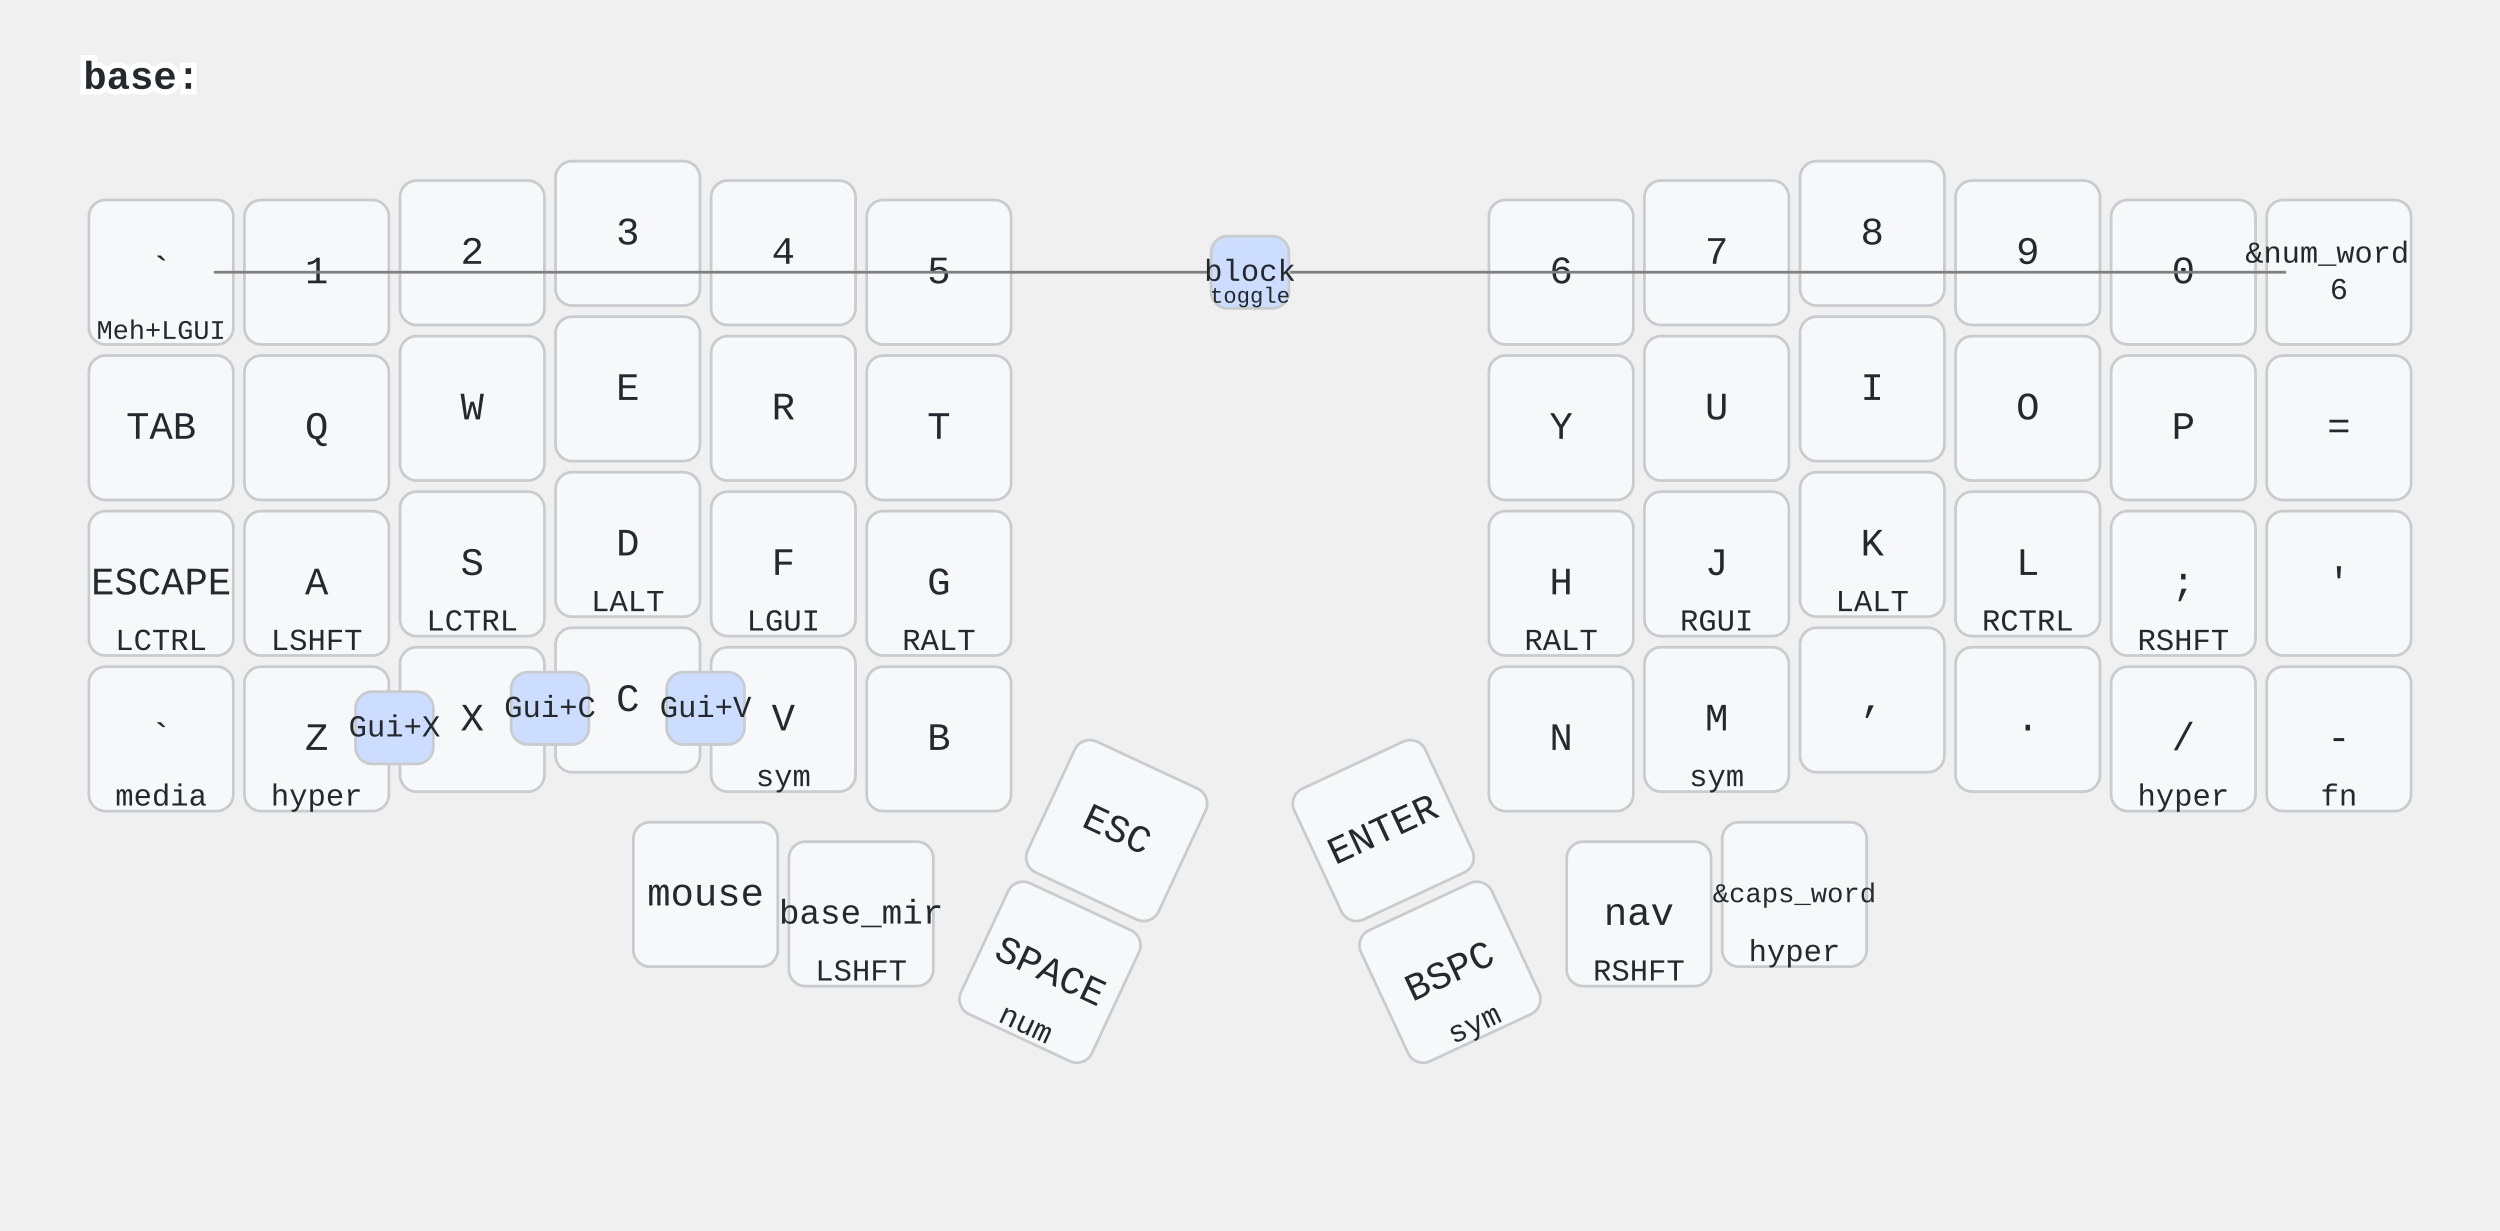
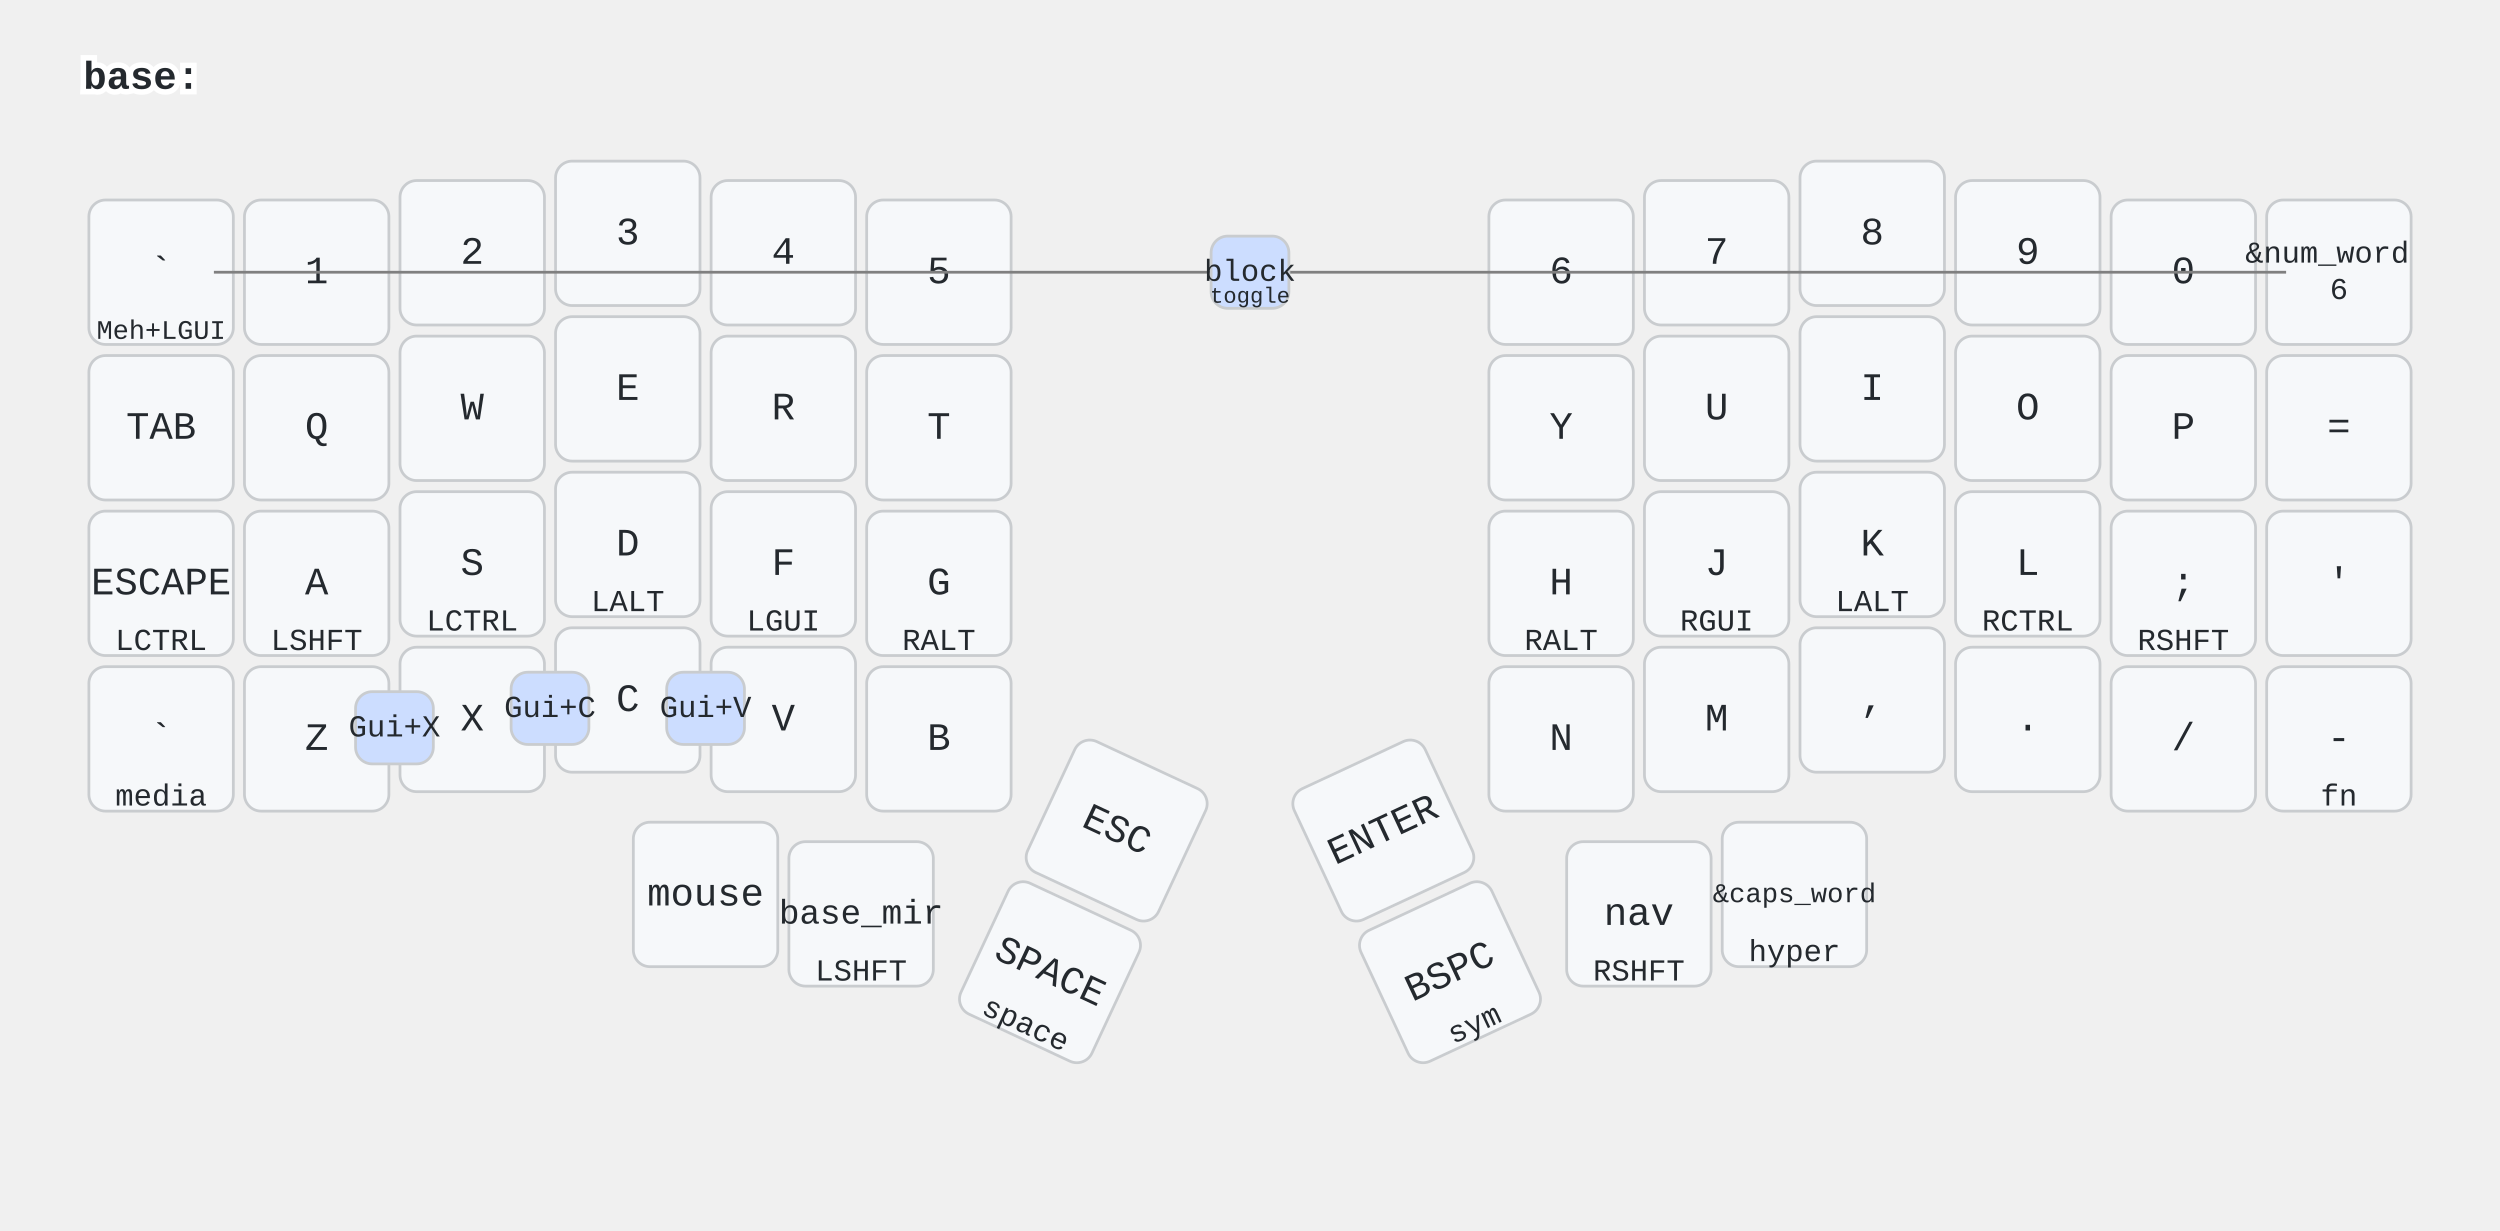
<svg xmlns="http://www.w3.org/2000/svg" width="900" height="443" viewBox="0 0 900 443" class="keymap">
  <style>/* inherit to force styles through use tags */
svg path {
    fill: inherit;
}

/* font and background color specifications */
svg.keymap {
    font-family: SFMono-Regular,Consolas,Liberation Mono,Menlo,monospace;
    font-size: 14px;
    font-kerning: normal;
    text-rendering: optimizeLegibility;
    fill: #24292e;
}

/* default key styling */
rect.key {
    fill: #f6f8fa;
}

rect.key, rect.combo {
    stroke: #c9cccf;
    stroke-width: 1;
}

/* default key side styling, only used is draw_key_sides is set */
rect.side {
    filter: brightness(90%);
}

/* color accent for combo boxes */
rect.combo, rect.combo-separate {
    fill: #cdf;
}

/* color accent for held keys */
rect.held, rect.combo.held {
    fill: #fdd;
}

/* color accent for ghost (optional) keys */
rect.ghost, rect.combo.ghost {
    stroke-dasharray: 4, 4;
    stroke-width: 2;
}

text {
    text-anchor: middle;
    dominant-baseline: middle;
}

/* styling for layer labels */
text.label {
    font-weight: bold;
    text-anchor: start;
    stroke: white;
    stroke-width: 4;
    paint-order: stroke;
}

/* styling for optional footer */
text.footer {
    text-anchor: end;
    dominant-baseline: auto;
    stroke: white;
    stroke-width: 4;
    paint-order: stroke;
}

/* styling for combo tap, and key non-tap label text */
text.combo, text.hold, text.shifted, text.left, text.right, text.tl, text.tr, text.bl, text.br {
    font-size: 11px;
}

text.hold, text.bl, text.br {
    text-anchor: middle;
    dominant-baseline: auto;
}

text.shifted, text.tl, text.tr {
    text-anchor: middle;
    dominant-baseline: hanging;
}

text.left, text.tl, text.bl {
    text-anchor: start;
}

text.right, text.tr, text.br {
    text-anchor: end;
}

text.layer-activator {
    text-decoration: underline;
}

/* styling for hold/shifted label text in combo box */
text.combo.hold, text.combo.shifted, text.combo.left, text.combo.right {
    font-size: 8px;
}

/* lighter symbol for transparent keys */
text.trans {
    fill: #7b7e81;
}

/* styling for combo dendrons */
path.combo {
    stroke-width: 1;
    stroke: gray;
    fill: none;
}

/* Start Tabler Icons Cleanup */
/* cannot use height/width with glyphs */
.icon-tabler &gt; path {
    fill: inherit;
    stroke: inherit;
    stroke-width: 2;
}
/* hide tabler's default box */
.icon-tabler &gt; path[stroke="none"][fill="none"] {
    visibility: hidden;
}
/* End Tabler Icons Cleanup */
</style>
  <g transform="translate(30, 0)" class="layer-base">
    <text x="0" y="28" class="label" id="base">base:</text>
    <g transform="translate(0, 56)">
      <g transform="translate(28, 42)" class="key keypos-0">
        <rect rx="6" ry="6" x="-26" y="-26" width="52" height="52" class="key" />
        <text x="0" y="0" class="key tap">`</text>
        <text x="0" y="24" class="key hold">
          <tspan style="font-size: 88%">Meh+LGUI</tspan>
        </text>
      </g>
      <g transform="translate(84, 42)" class="key keypos-1">
        <rect rx="6" ry="6" x="-26" y="-26" width="52" height="52" class="key" />
        <text x="0" y="0" class="key tap">1</text>
      </g>
      <g transform="translate(140, 35)" class="key keypos-2">
        <rect rx="6" ry="6" x="-26" y="-26" width="52" height="52" class="key" />
        <text x="0" y="0" class="key tap">2</text>
      </g>
      <g transform="translate(196, 28)" class="key keypos-3">
        <rect rx="6" ry="6" x="-26" y="-26" width="52" height="52" class="key" />
        <text x="0" y="0" class="key tap">3</text>
      </g>
      <g transform="translate(252, 35)" class="key keypos-4">
        <rect rx="6" ry="6" x="-26" y="-26" width="52" height="52" class="key" />
        <text x="0" y="0" class="key tap">4</text>
      </g>
      <g transform="translate(308, 42)" class="key keypos-5">
        <rect rx="6" ry="6" x="-26" y="-26" width="52" height="52" class="key" />
        <text x="0" y="0" class="key tap">5</text>
      </g>
      <g transform="translate(532, 42)" class="key keypos-6">
        <rect rx="6" ry="6" x="-26" y="-26" width="52" height="52" class="key" />
        <text x="0" y="0" class="key tap">6</text>
      </g>
      <g transform="translate(588, 35)" class="key keypos-7">
        <rect rx="6" ry="6" x="-26" y="-26" width="52" height="52" class="key" />
        <text x="0" y="0" class="key tap">7</text>
      </g>
      <g transform="translate(644, 28)" class="key keypos-8">
        <rect rx="6" ry="6" x="-26" y="-26" width="52" height="52" class="key" />
        <text x="0" y="0" class="key tap">8</text>
      </g>
      <g transform="translate(700, 35)" class="key keypos-9">
        <rect rx="6" ry="6" x="-26" y="-26" width="52" height="52" class="key" />
        <text x="0" y="0" class="key tap">9</text>
      </g>
      <g transform="translate(756, 42)" class="key keypos-10">
        <rect rx="6" ry="6" x="-26" y="-26" width="52" height="52" class="key" />
        <text x="0" y="0" class="key tap">0</text>
      </g>
      <g transform="translate(812, 42)" class="key keypos-11">
        <rect rx="6" ry="6" x="-26" y="-26" width="52" height="52" class="key" />
        <text x="0" y="0" class="key tap">
          <tspan x="0" dy="-0.6em" style="font-size: 78%">&amp;num_word</tspan>
          <tspan x="0" dy="1.2em" style="font-size: 78%">6</tspan>
        </text>
      </g>
      <g transform="translate(28, 98)" class="key keypos-12">
        <rect rx="6" ry="6" x="-26" y="-26" width="52" height="52" class="key" />
        <text x="0" y="0" class="key tap">TAB</text>
      </g>
      <g transform="translate(84, 98)" class="key keypos-13">
        <rect rx="6" ry="6" x="-26" y="-26" width="52" height="52" class="key" />
        <text x="0" y="0" class="key tap">Q</text>
      </g>
      <g transform="translate(140, 91)" class="key keypos-14">
        <rect rx="6" ry="6" x="-26" y="-26" width="52" height="52" class="key" />
        <text x="0" y="0" class="key tap">W</text>
      </g>
      <g transform="translate(196, 84)" class="key keypos-15">
        <rect rx="6" ry="6" x="-26" y="-26" width="52" height="52" class="key" />
        <text x="0" y="0" class="key tap">E</text>
      </g>
      <g transform="translate(252, 91)" class="key keypos-16">
        <rect rx="6" ry="6" x="-26" y="-26" width="52" height="52" class="key" />
        <text x="0" y="0" class="key tap">R</text>
      </g>
      <g transform="translate(308, 98)" class="key keypos-17">
        <rect rx="6" ry="6" x="-26" y="-26" width="52" height="52" class="key" />
        <text x="0" y="0" class="key tap">T</text>
      </g>
      <g transform="translate(532, 98)" class="key keypos-18">
        <rect rx="6" ry="6" x="-26" y="-26" width="52" height="52" class="key" />
        <text x="0" y="0" class="key tap">Y</text>
      </g>
      <g transform="translate(588, 91)" class="key keypos-19">
        <rect rx="6" ry="6" x="-26" y="-26" width="52" height="52" class="key" />
        <text x="0" y="0" class="key tap">U</text>
      </g>
      <g transform="translate(644, 84)" class="key keypos-20">
        <rect rx="6" ry="6" x="-26" y="-26" width="52" height="52" class="key" />
        <text x="0" y="0" class="key tap">I</text>
      </g>
      <g transform="translate(700, 91)" class="key keypos-21">
        <rect rx="6" ry="6" x="-26" y="-26" width="52" height="52" class="key" />
        <text x="0" y="0" class="key tap">O</text>
      </g>
      <g transform="translate(756, 98)" class="key keypos-22">
        <rect rx="6" ry="6" x="-26" y="-26" width="52" height="52" class="key" />
        <text x="0" y="0" class="key tap">P</text>
      </g>
      <g transform="translate(812, 98)" class="key keypos-23">
        <rect rx="6" ry="6" x="-26" y="-26" width="52" height="52" class="key" />
        <text x="0" y="0" class="key tap">=</text>
      </g>
      <g transform="translate(28, 154)" class="key keypos-24">
        <rect rx="6" ry="6" x="-26" y="-26" width="52" height="52" class="key" />
        <text x="0" y="0" class="key tap">ESCAPE</text>
        <text x="0" y="24" class="key hold">LCTRL</text>
      </g>
      <g transform="translate(84, 154)" class="key keypos-25">
        <rect rx="6" ry="6" x="-26" y="-26" width="52" height="52" class="key" />
        <text x="0" y="0" class="key tap">A</text>
        <text x="0" y="24" class="key hold">LSHFT</text>
      </g>
      <g transform="translate(140, 147)" class="key keypos-26">
        <rect rx="6" ry="6" x="-26" y="-26" width="52" height="52" class="key" />
        <text x="0" y="0" class="key tap">S</text>
        <text x="0" y="24" class="key hold">LCTRL</text>
      </g>
      <g transform="translate(196, 140)" class="key keypos-27">
        <rect rx="6" ry="6" x="-26" y="-26" width="52" height="52" class="key" />
        <text x="0" y="0" class="key tap">D</text>
        <text x="0" y="24" class="key hold">LALT</text>
      </g>
      <g transform="translate(252, 147)" class="key keypos-28">
        <rect rx="6" ry="6" x="-26" y="-26" width="52" height="52" class="key" />
        <text x="0" y="0" class="key tap">F</text>
        <text x="0" y="24" class="key hold">LGUI</text>
      </g>
      <g transform="translate(308, 154)" class="key keypos-29">
        <rect rx="6" ry="6" x="-26" y="-26" width="52" height="52" class="key" />
        <text x="0" y="0" class="key tap">G</text>
        <text x="0" y="24" class="key hold">RALT</text>
      </g>
      <g transform="translate(532, 154)" class="key keypos-30">
        <rect rx="6" ry="6" x="-26" y="-26" width="52" height="52" class="key" />
        <text x="0" y="0" class="key tap">H</text>
        <text x="0" y="24" class="key hold">RALT</text>
      </g>
      <g transform="translate(588, 147)" class="key keypos-31">
        <rect rx="6" ry="6" x="-26" y="-26" width="52" height="52" class="key" />
        <text x="0" y="0" class="key tap">J</text>
        <text x="0" y="24" class="key hold">RGUI</text>
      </g>
      <g transform="translate(644, 140)" class="key keypos-32">
        <rect rx="6" ry="6" x="-26" y="-26" width="52" height="52" class="key" />
        <text x="0" y="0" class="key tap">K</text>
        <text x="0" y="24" class="key hold">LALT</text>
      </g>
      <g transform="translate(700, 147)" class="key keypos-33">
        <rect rx="6" ry="6" x="-26" y="-26" width="52" height="52" class="key" />
        <text x="0" y="0" class="key tap">L</text>
        <text x="0" y="24" class="key hold">RCTRL</text>
      </g>
      <g transform="translate(756, 154)" class="key keypos-34">
        <rect rx="6" ry="6" x="-26" y="-26" width="52" height="52" class="key" />
        <text x="0" y="0" class="key tap">;</text>
        <text x="0" y="24" class="key hold">RSHFT</text>
      </g>
      <g transform="translate(812, 154)" class="key keypos-35">
        <rect rx="6" ry="6" x="-26" y="-26" width="52" height="52" class="key" />
        <text x="0" y="0" class="key tap">'</text>
      </g>
      <g transform="translate(28, 210)" class="key keypos-36">
        <rect rx="6" ry="6" x="-26" y="-26" width="52" height="52" class="key" />
        <text x="0" y="0" class="key tap">`</text>
        <text x="0" y="24" class="key hold">media</text>
      </g>
      <g transform="translate(84, 210)" class="key keypos-37">
        <rect rx="6" ry="6" x="-26" y="-26" width="52" height="52" class="key" />
        <text x="0" y="0" class="key tap">Z</text>
-         <text x="0" y="24" class="key hold">hyper</text>
      </g>
      <g transform="translate(140, 203)" class="key keypos-38">
        <rect rx="6" ry="6" x="-26" y="-26" width="52" height="52" class="key" />
        <text x="0" y="0" class="key tap">X</text>
      </g>
      <g transform="translate(196, 196)" class="key keypos-39">
        <rect rx="6" ry="6" x="-26" y="-26" width="52" height="52" class="key" />
        <text x="0" y="0" class="key tap">C</text>
      </g>
      <g transform="translate(252, 203)" class="key keypos-40">
        <rect rx="6" ry="6" x="-26" y="-26" width="52" height="52" class="key" />
        <text x="0" y="0" class="key tap">V</text>
-         <text x="0" y="24" class="key hold">sym</text>
      </g>
      <g transform="translate(308, 210)" class="key keypos-41">
        <rect rx="6" ry="6" x="-26" y="-26" width="52" height="52" class="key" />
        <text x="0" y="0" class="key tap">B</text>
      </g>
      <g transform="translate(372, 243) rotate(25.0)" class="key keypos-42">
        <rect rx="6" ry="6" x="-26" y="-26" width="52" height="52" class="key" />
        <text x="0" y="0" class="key tap">ESC</text>
      </g>
      <g transform="translate(468, 243) rotate(-25.0)" class="key keypos-43">
        <rect rx="6" ry="6" x="-26" y="-26" width="52" height="52" class="key" />
        <text x="0" y="0" class="key tap">ENTER</text>
      </g>
      <g transform="translate(532, 210)" class="key keypos-44">
        <rect rx="6" ry="6" x="-26" y="-26" width="52" height="52" class="key" />
        <text x="0" y="0" class="key tap">N</text>
      </g>
      <g transform="translate(588, 203)" class="key keypos-45">
        <rect rx="6" ry="6" x="-26" y="-26" width="52" height="52" class="key" />
        <text x="0" y="0" class="key tap">M</text>
-         <text x="0" y="24" class="key hold">sym</text>
      </g>
      <g transform="translate(644, 196)" class="key keypos-46">
        <rect rx="6" ry="6" x="-26" y="-26" width="52" height="52" class="key" />
        <text x="0" y="0" class="key tap">,</text>
      </g>
      <g transform="translate(700, 203)" class="key keypos-47">
        <rect rx="6" ry="6" x="-26" y="-26" width="52" height="52" class="key" />
        <text x="0" y="0" class="key tap">.</text>
      </g>
      <g transform="translate(756, 210)" class="key keypos-48">
        <rect rx="6" ry="6" x="-26" y="-26" width="52" height="52" class="key" />
        <text x="0" y="0" class="key tap">/</text>
-         <text x="0" y="24" class="key hold">hyper</text>
      </g>
      <g transform="translate(812, 210)" class="key keypos-49">
        <rect rx="6" ry="6" x="-26" y="-26" width="52" height="52" class="key" />
        <text x="0" y="0" class="key tap">-</text>
        <text x="0" y="24" class="key hold">fn</text>
      </g>
      <g transform="translate(224, 266)" class="key keypos-50">
        <rect rx="6" ry="6" x="-26" y="-26" width="52" height="52" class="key" />
        <text x="0" y="0" class="key tap">mouse</text>
      </g>
      <g transform="translate(280, 273)" class="key keypos-51">
        <rect rx="6" ry="6" x="-26" y="-26" width="52" height="52" class="key" />
        <text x="0" y="0" class="key tap">
          <tspan style="font-size: 88%">base_mir</tspan>
        </text>
        <text x="0" y="24" class="key hold">LSHFT</text>
      </g>
      <g transform="translate(348, 294) rotate(25.0)" class="key keypos-52">
        <rect rx="6" ry="6" x="-26" y="-26" width="52" height="52" class="key" />
        <text x="0" y="0" class="key tap">SPACE</text>
-         <text x="0" y="24" class="key hold">num</text>
+         <text x="0" y="24" class="key hold">space</text>
      </g>
      <g transform="translate(492, 294) rotate(-25.0)" class="key keypos-53">
        <rect rx="6" ry="6" x="-26" y="-26" width="52" height="52" class="key" />
        <text x="0" y="0" class="key tap">BSPC</text>
        <text x="0" y="24" class="key hold">sym</text>
      </g>
      <g transform="translate(560, 273)" class="key keypos-54">
        <rect rx="6" ry="6" x="-26" y="-26" width="52" height="52" class="key" />
        <text x="0" y="0" class="key tap">nav</text>
        <text x="0" y="24" class="key hold">RSHFT</text>
      </g>
      <g transform="translate(616, 266)" class="key keypos-55">
        <rect rx="6" ry="6" x="-26" y="-26" width="52" height="52" class="key" />
        <text x="0" y="0" class="key tap">
          <tspan style="font-size: 70%">&amp;caps_word</tspan>
        </text>
        <text x="0" y="24" class="key hold">hyper</text>
      </g>
      <g class="combo combopos-0">
        <rect rx="6" ry="6" x="98" y="193" width="28" height="26" class="combo" />
        <text x="112" y="206" class="combo tap">Gui+X</text>
      </g>
      <g class="combo combopos-1">
        <rect rx="6" ry="6" x="154" y="186" width="28" height="26" class="combo" />
        <text x="168" y="199" class="combo tap">Gui+C</text>
      </g>
      <g class="combo combopos-2">
        <rect rx="6" ry="6" x="210" y="186" width="28" height="26" class="combo" />
        <text x="224" y="199" class="combo tap">Gui+V</text>
      </g>
      <g class="combo combopos-3">
        <path d="M420,42 l-373,0" class="combo" />
        <path d="M420,42 l373,0" class="combo" />
        <rect rx="6" ry="6" x="406" y="29" width="28" height="26" class="combo" />
        <text x="420" y="42" class="combo tap">block</text>
        <text x="420" y="53" class="combo hold">toggle</text>
      </g>
    </g>
  </g>
</svg>
